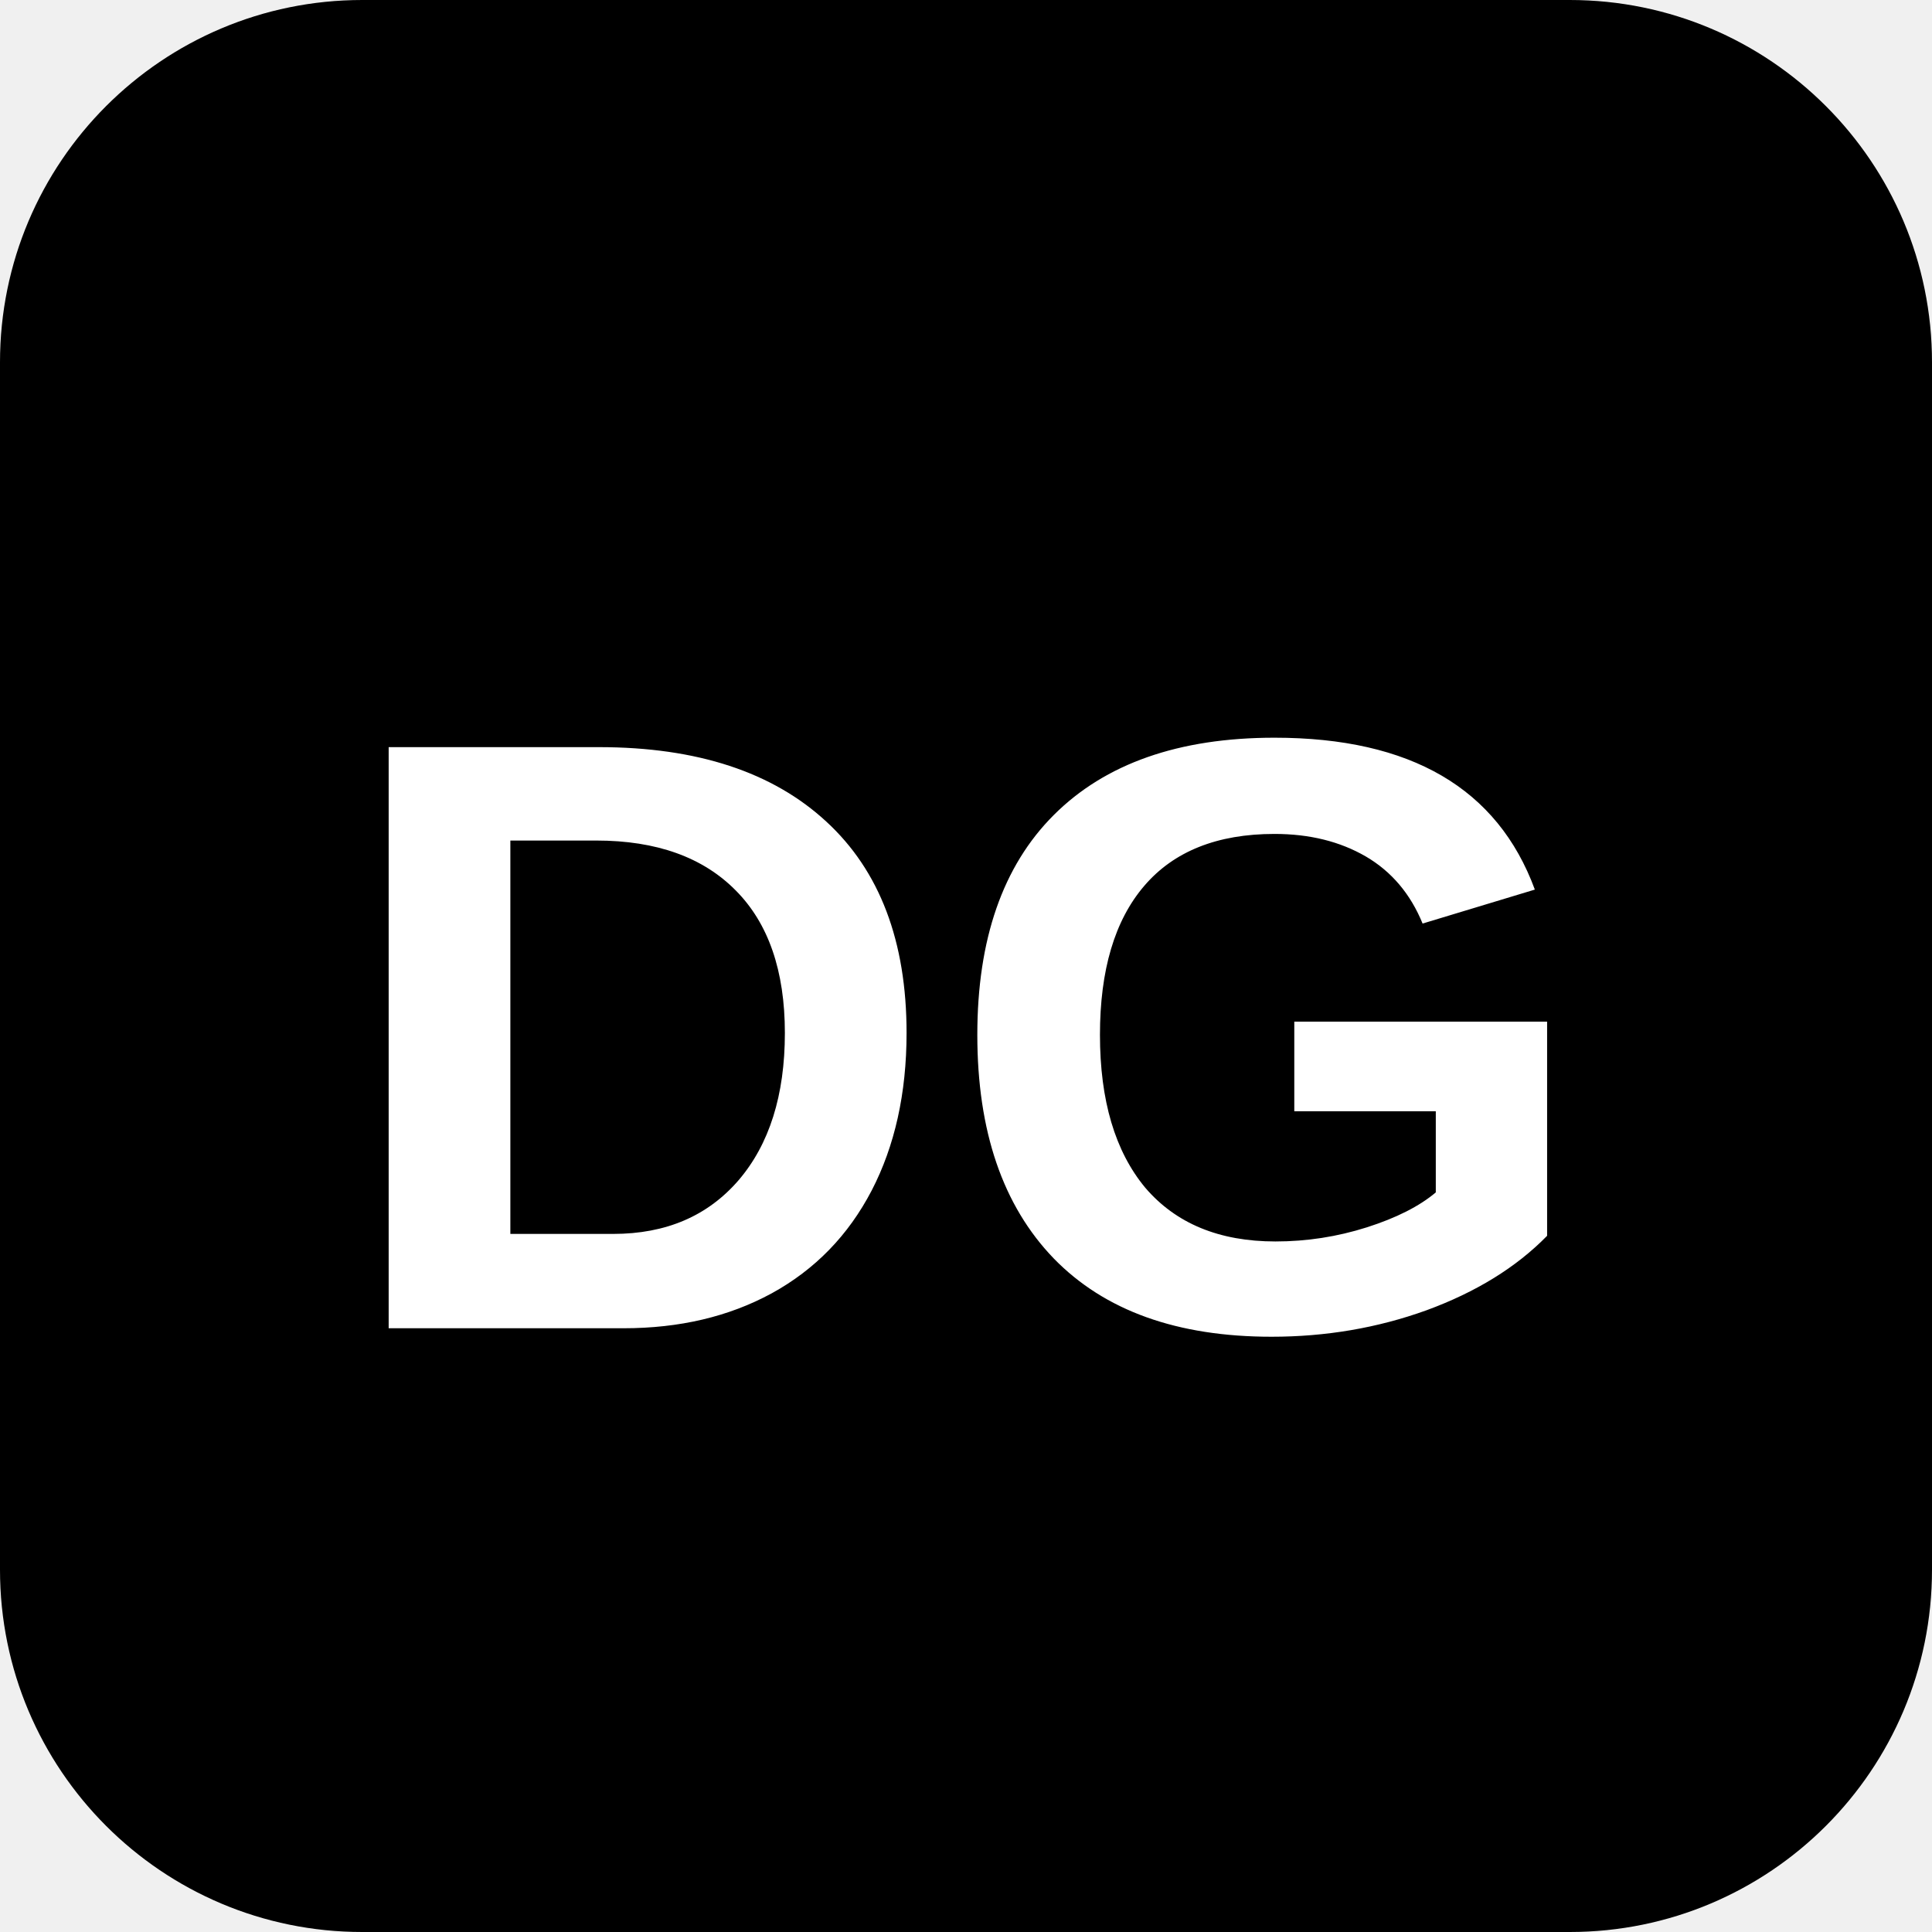
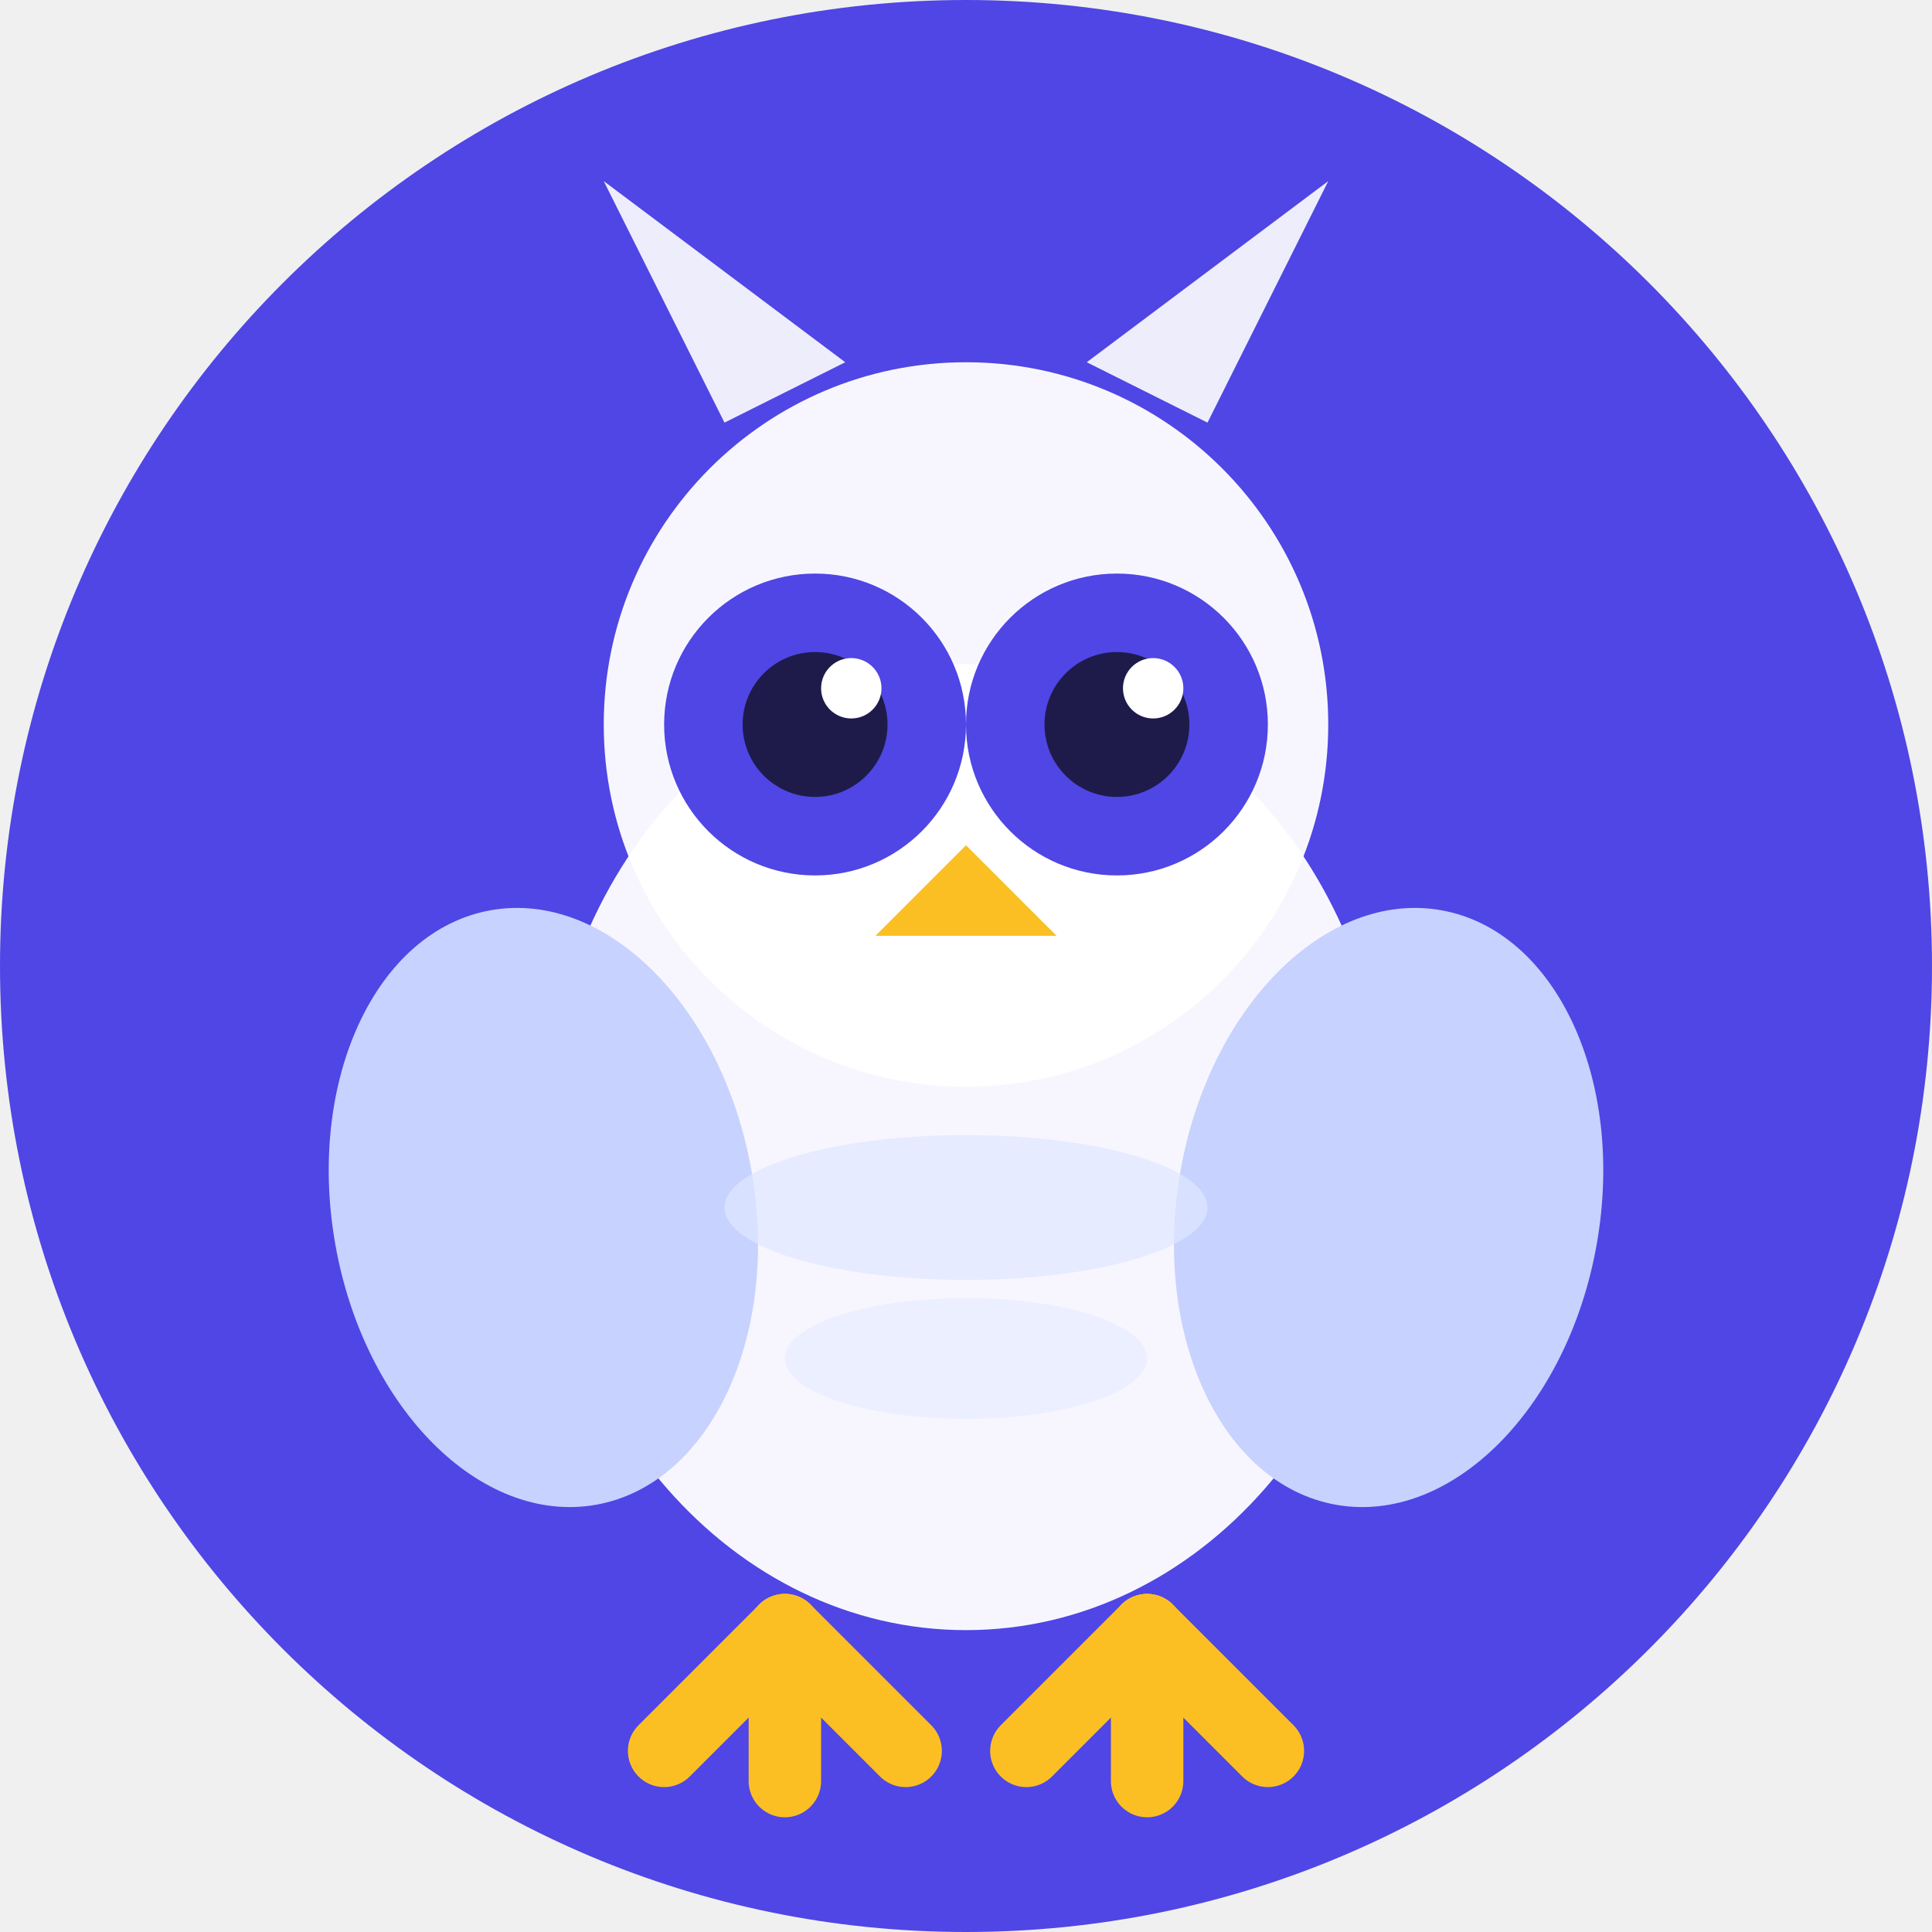
<svg xmlns="http://www.w3.org/2000/svg" viewBox="0 0 32 32" width="32" height="32">
-   <rect width="32" height="32" rx="6" fill="#000000" />
-   <text x="16" y="22" font-family="Arial, sans-serif" font-size="14" font-weight="bold" text-anchor="middle" fill="white">DG</text>
+   <circle cx="16" cy="16" r="16" fill="#4f46e5" />
+   <ellipse cx="16" cy="19" rx="7" ry="8" fill="#fff" opacity="0.95" />
+   <ellipse cx="9" cy="20" rx="3.5" ry="5" fill="#c7d2fe" transform="rotate(-10 9 20)" />
+   <ellipse cx="23" cy="20" rx="3.5" ry="5" fill="#c7d2fe" transform="rotate(10 23 20)" />
+   <circle cx="16" cy="12" r="6" fill="#fff" opacity="0.95" />
+   <polygon points="12,7 10,3 14,6" fill="#fff" opacity="0.9" />
+   <polygon points="20,7 22,3 18,6" fill="#fff" opacity="0.9" />
+   <circle cx="13.5" cy="12" r="2.5" fill="#4f46e5" />
+   <circle cx="18.5" cy="12" r="2.5" fill="#4f46e5" />
+   <circle cx="13.5" cy="12" r="1.2" fill="#1e1b4b" />
+   <circle cx="18.5" cy="12" r="1.2" fill="#1e1b4b" />
+   <circle cx="14.1" cy="11.4" r="0.5" fill="#fff" />
+   <circle cx="19.1" cy="11.4" r="0.5" fill="#fff" />
+   <polygon points="16,14 14.5,15.5 17.5,15.5" fill="#fbbf24" />
+   <ellipse cx="16" cy="20" rx="4" ry="1.2" fill="#e0e7ff" opacity="0.7" />
+   <ellipse cx="16" cy="22.5" rx="3" ry="1" fill="#e0e7ff" opacity="0.5" />
+   <line x1="13" y1="27" x2="11" y2="29" stroke="#fbbf24" stroke-width="1.2" stroke-linecap="round" />
+   <line x1="13" y1="27" x2="13" y2="29.5" stroke="#fbbf24" stroke-width="1.2" stroke-linecap="round" />
+   <line x1="13" y1="27" x2="15" y2="29" stroke="#fbbf24" stroke-width="1.2" stroke-linecap="round" />
+   <line x1="19" y1="27" x2="17" y2="29" stroke="#fbbf24" stroke-width="1.2" stroke-linecap="round" />
+   <line x1="19" y1="27" x2="19" y2="29.5" stroke="#fbbf24" stroke-width="1.2" stroke-linecap="round" />
+   <line x1="19" y1="27" x2="21" y2="29" stroke="#fbbf24" stroke-width="1.2" stroke-linecap="round" />
</svg>
